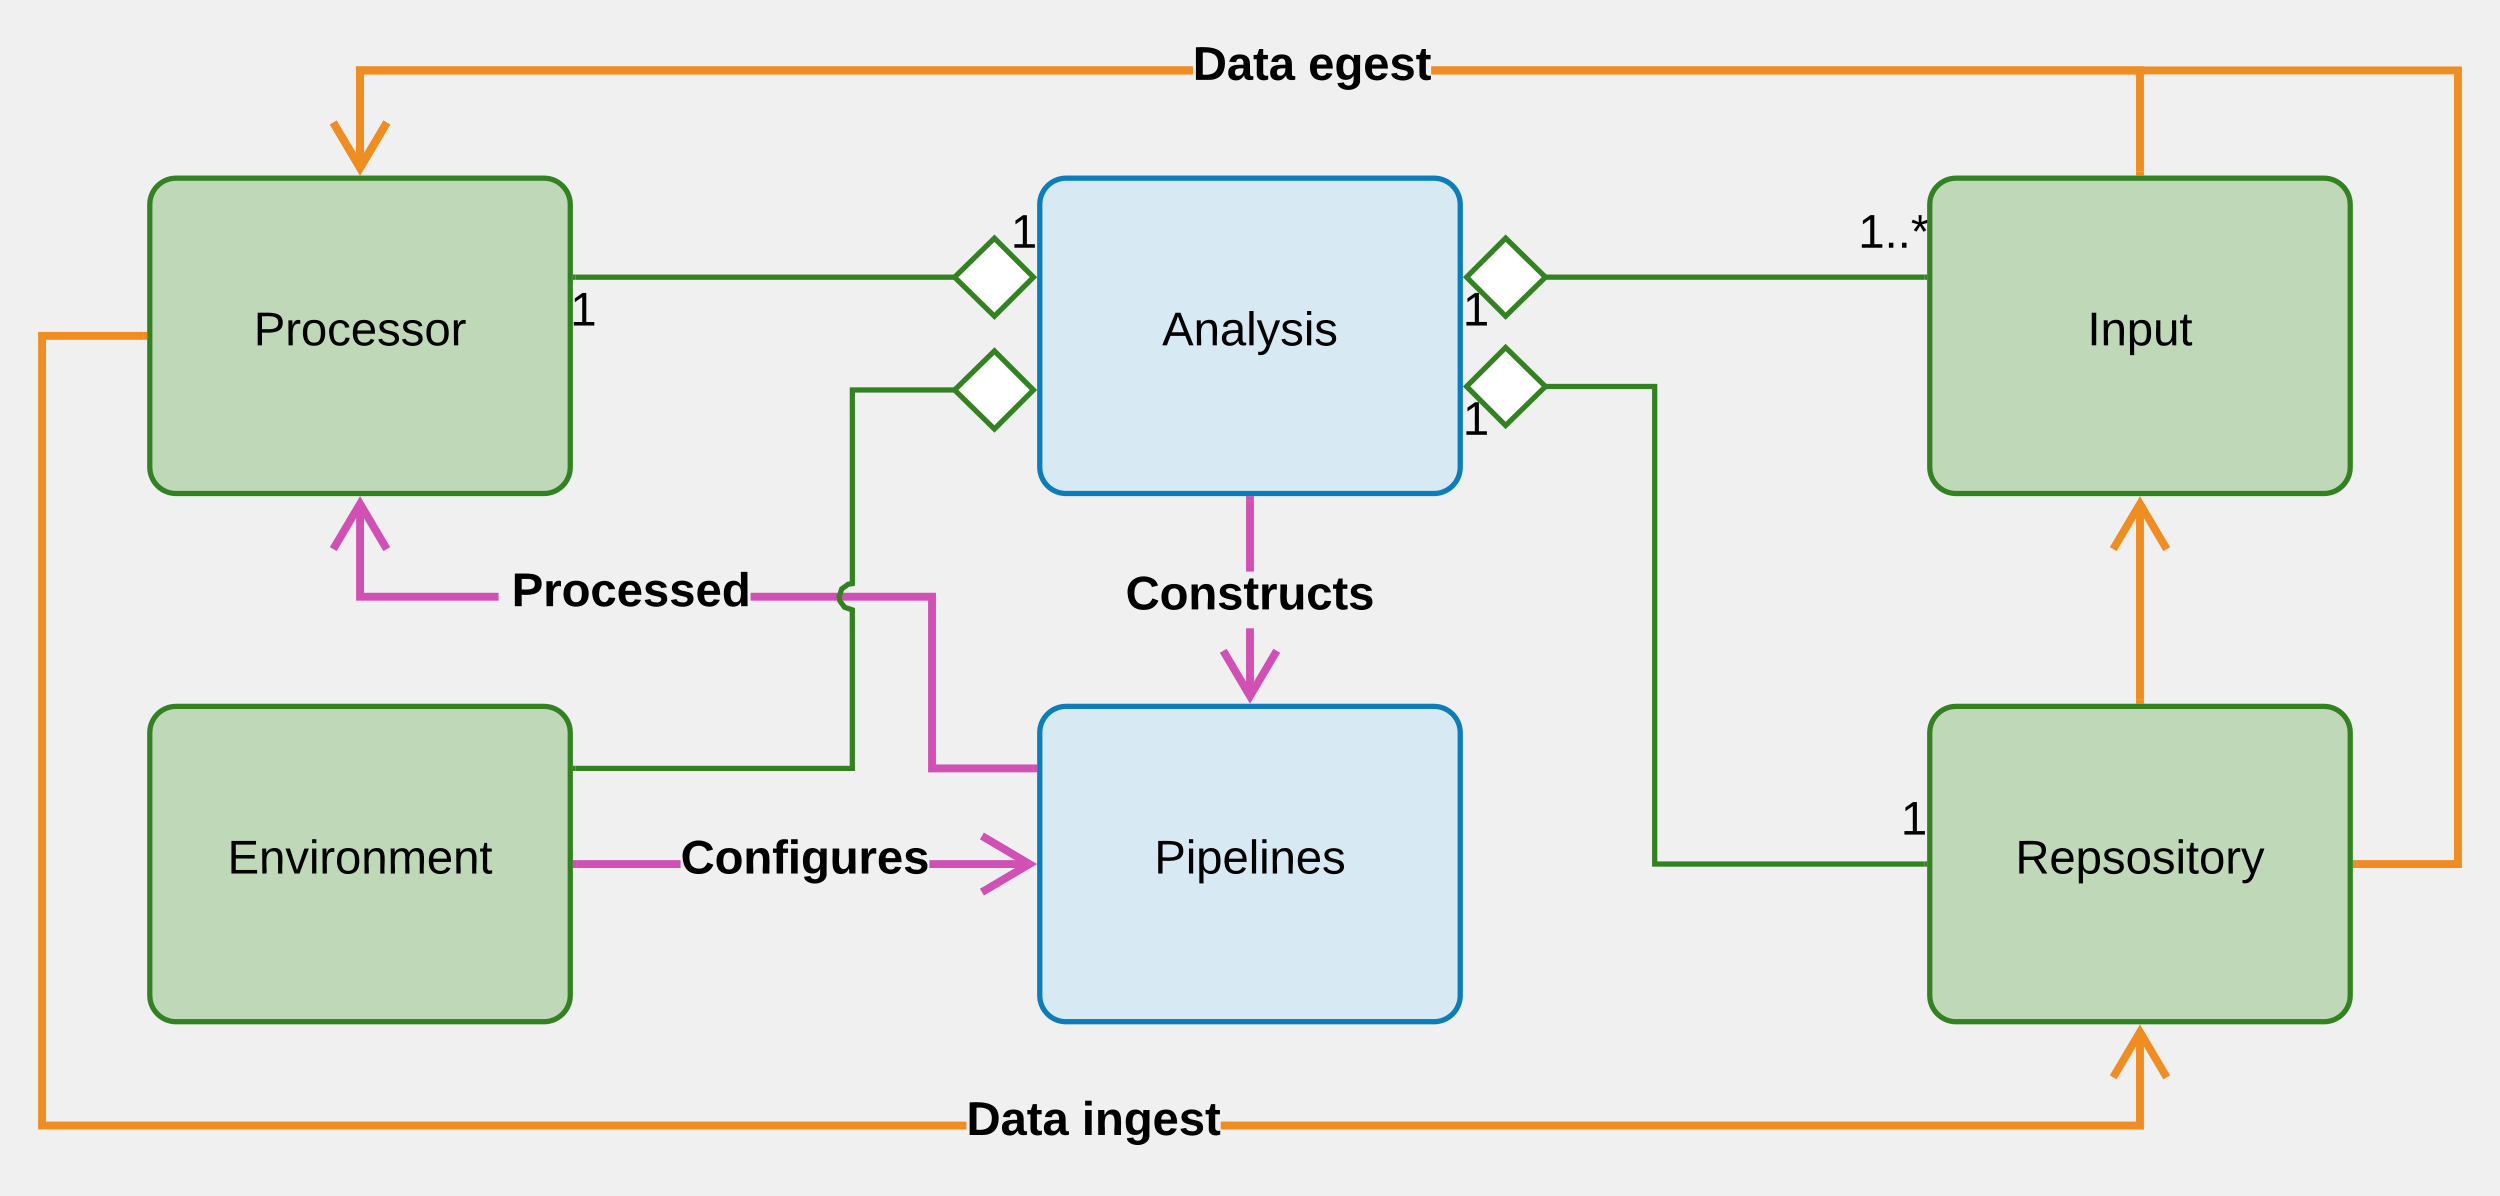
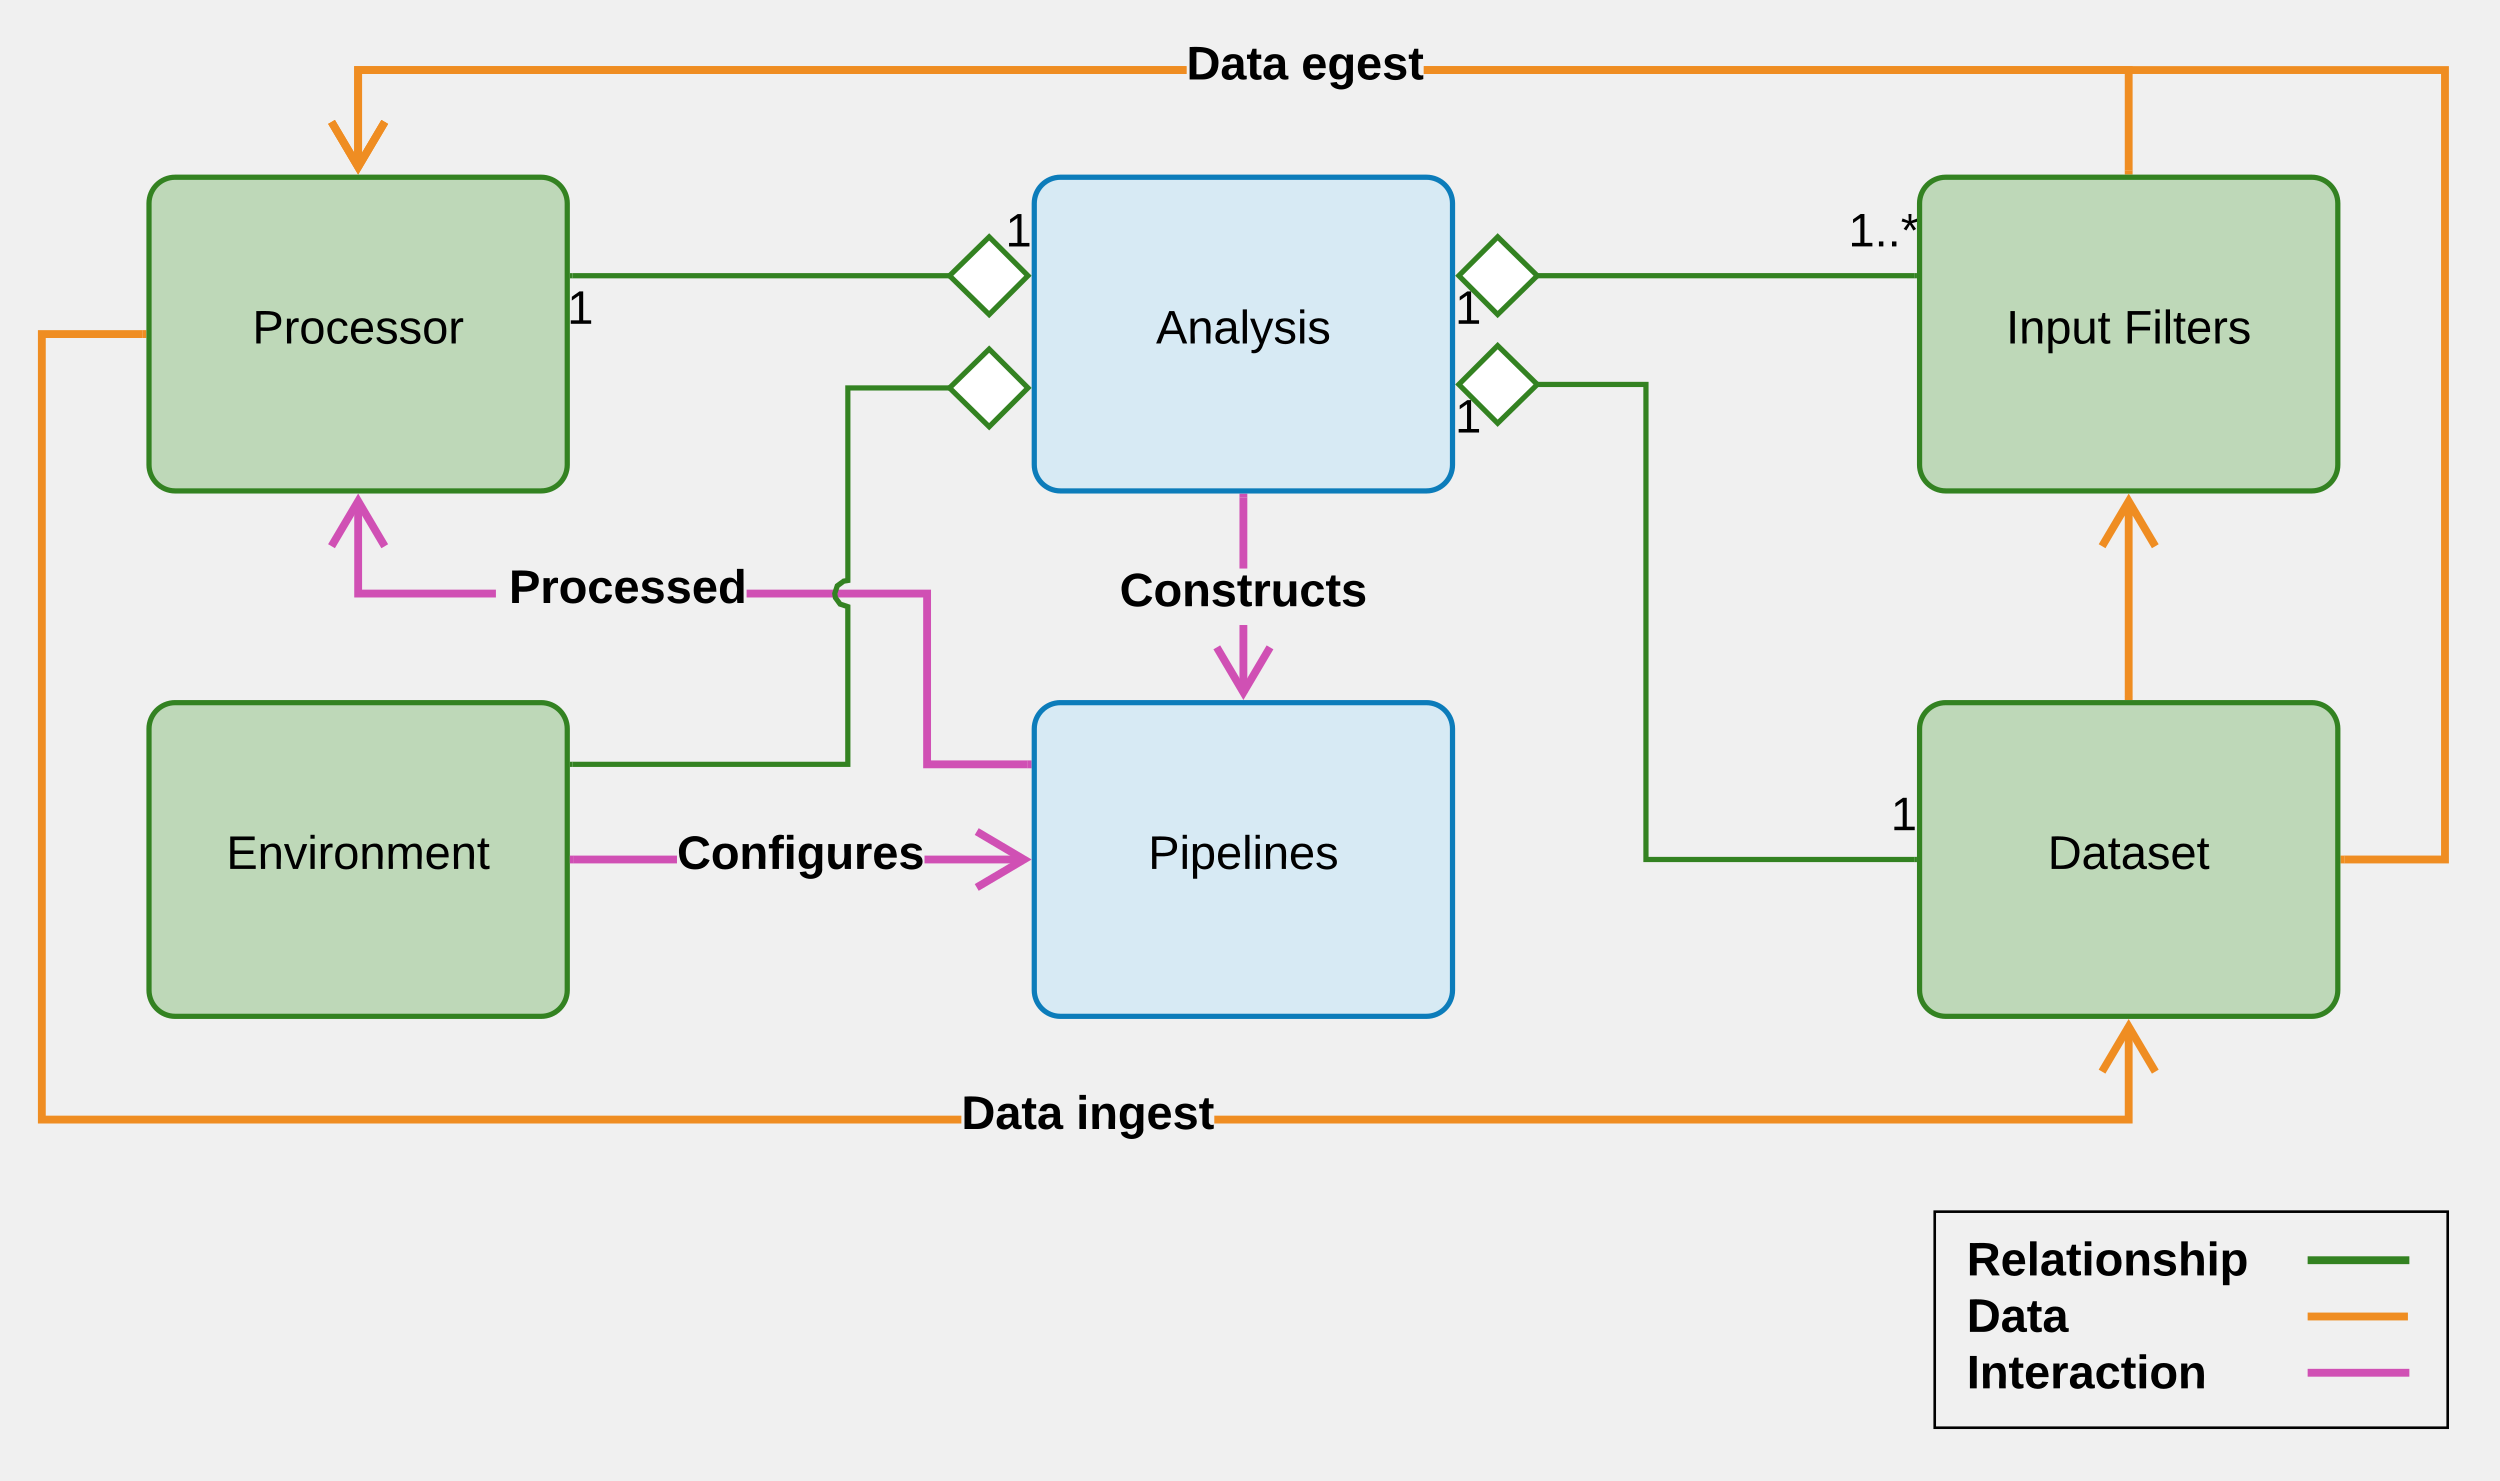
- <svg xmlns="http://www.w3.org/2000/svg" xmlns:ns1="lucid" xmlns:xlink="http://www.w3.org/1999/xlink" width="951.33" height="455.1">
+ <svg xmlns="http://www.w3.org/2000/svg" xmlns:ns1="lucid" xmlns:xlink="http://www.w3.org/1999/xlink" width="956.38" height="566.18">
  <g transform="translate(-33.66667 6.399485)" ns1:page-tab-id="0_0">
    <path d="M970.5 323.9h-40v-3h37v-299H578.35v-3H970.5zm-482.95-302H172.17v35.77h-3V18.9h318.38z" fill="#ef8d22" />
    <path d="M930.54 323.9H929v-3h1.54zM170.67 54.5l8.9-15.02 2.57 1.52-11.47 19.4L159.2 41l2.58-1.52z" fill="#ef8d22" />
    <path d="M510.83 258.67h-3V232.7h3zm0-47.57h-3v-27.2h3z" fill="#d050b4" />
    <path d="M510.83 183.94h-3v-1.54h3zM520.8 242l-11.47 19.4-11.47-19.4 2.58-1.52 8.9 15.03 8.88-15.02z" fill="#d050b4" />
    <use xlink:href="#a" transform="matrix(1,0,0,1,461.9833,211.1005) translate(0 14.4)" />
    <path d="M621.08 140.67h42.25V322.4H766" stroke="#338221" stroke-width="2" fill="none" />
    <path d="M621.75 140.67l-15.15 14.85-14.85-14.85 14.85-14.85z" fill="#fff" />
    <path d="M623.18 140.67l-16.6 16.25-16.25-16.25 16.26-16.26zm-30.02 0l13.44 13.44 13.72-13.43-13.72-13.45zM767 323.4h-1.03v-2H767z" fill="#338221" />
    <use xlink:href="#b" transform="matrix(1,0,0,1,590.3333,144.6667) translate(0 14.4)" />
    <use xlink:href="#b" transform="matrix(1,0,0,1,757,296.8005) translate(0 14.4)" />
    <path d="M397.58 99.08h-144.9" stroke="#338221" stroke-width="2" fill="none" />
    <path d="M426.92 99.08l-14.85 14.85-15.15-14.85 15.15-14.85z" fill="#fff" />
    <path d="M428.33 99.08l-16.25 16.26-16.6-16.26 16.6-16.25zm-29.98 0l13.7 13.44 13.45-13.44-13.44-13.44zM252.7 100.08h-1.03v-2h1.02z" fill="#338221" />
    <use xlink:href="#b" transform="matrix(1,0,0,1,418.3333,73.48283) translate(0 14.4)" />
    <use xlink:href="#b" transform="matrix(1,0,0,1,250.6667,103.0828) translate(0 14.4)" />
    <path d="M848 185.13v74.77M858.18 202.56L848 185.36l-10.18 17.2" stroke="#ef8d22" stroke-width="3" fill="none" />
    <path d="M849.5 261.4h-3v-1.54h3z" fill="#ef8d22" />
    <path d="M766 99.07H621.08" stroke="#338221" stroke-width="2" fill="none" />
    <path d="M767 100.07h-1.03v-2H767z" fill="#338221" />
    <path d="M621.75 99.07l-15.15 14.85-14.85-14.85 14.85-14.85z" fill="#fff" />
    <path d="M623.18 99.07l-16.6 16.25-16.25-16.25L606.6 82.8zm-30.02 0l13.44 13.44 13.72-13.43-13.72-13.44z" fill="#338221" />
    <use xlink:href="#c" transform="matrix(1,0,0,1,740.8037,73.46718) translate(0 14.4)" />
    <use xlink:href="#b" transform="matrix(1,0,0,1,590.3333,103.0672) translate(0 14.4)" />
    <path d="M389.83 219.17v65.33h37v3h-40v-65.33h-67.55v-3zm-166.45 0v3h-54.2v-37.04h3v34.04z" fill="#d050b4" />
    <path d="M428.33 287.5h-1.54v-3h1.53zM182.14 201.8l-2.58 1.53-8.9-15.04-8.88 15.03-2.6-1.53 11.5-19.4z" fill="#d050b4" />
    <use xlink:href="#d" transform="matrix(1,0,0,1,223.3833,209.8667) translate(0 14.4)" />
    <use xlink:href="#e" transform="matrix(1,0,0,1,223.3833,209.8667) translate(5 14.4)" />
    <path d="M849.5 58.9h-3v-37H578.35v-3H849.5zm-361.95-37H172.17v35.77h-3V18.9h318.38z" fill="#ef8d22" />
    <path d="M849.5 60.4h-3v-1.54h3zM170.67 54.5l8.9-15.02 2.57 1.52-11.47 19.4L159.2 41l2.58-1.52z" fill="#ef8d22" />
    <use xlink:href="#f" transform="matrix(1,0,0,1,487.5539,9.600515) translate(0 14.4)" />
    <use xlink:href="#g" transform="matrix(1,0,0,1,487.5539,9.600515) translate(43.9 14.4)" />
    <path d="M88.17 122.9h-37v297.5h350.27v3H48.17V119.9h40zM849.5 423.4H498.2v-3h348.3v-34.27h3z" fill="#ef8d22" />
    <path d="M89.67 122.9h-1.54v-3h1.54zM859.47 402.8l-2.58 1.53-8.9-15.04-8.9 15.03-2.57-1.53L848 383.4z" fill="#ef8d22" />
    <use xlink:href="#f" transform="matrix(1,0,0,1,401.4426,411.1005) translate(0 14.4)" />
    <use xlink:href="#h" transform="matrix(1,0,0,1,401.4426,411.1005) translate(43.9 14.4)" />
    <path d="M429.33 272.4c0-5.52 4.48-10 10-10h140c5.53 0 10 4.48 10 10v100c0 5.52-4.47 10-10 10h-140c-5.52 0-10-4.48-10-10z" stroke="#0c7cba" stroke-width="2" fill="#c1e4f7" fill-opacity=".53" />
    <use xlink:href="#i" transform="matrix(1,0,0,1,437.3333,270.4005) translate(35.575 55.6)" />
    <path d="M90.67 71.4c0-5.52 4.47-10 10-10h140c5.52 0 10 4.48 10 10v100c0 5.52-4.48 10-10 10h-140c-5.53 0-10-4.48-10-10z" stroke="#338221" stroke-width="2" fill="#5fab4e" fill-opacity=".34" />
    <use xlink:href="#j" transform="matrix(1,0,0,1,98.66667,69.40051) translate(31.55 55.6)" />
    <path d="M429.33 71.4c0-5.52 4.48-10 10-10h140c5.53 0 10 4.48 10 10v100c0 5.52-4.47 10-10 10h-140c-5.52 0-10-4.48-10-10z" stroke="#0c7cba" stroke-width="2" fill="#c1e4f7" fill-opacity=".53" />
    <use xlink:href="#k" transform="matrix(1,0,0,1,437.3333,69.40051) translate(38.55 55.6)" />
    <path d="M768 272.4c0-5.52 4.48-10 10-10h140c5.52 0 10 4.48 10 10v100c0 5.52-4.48 10-10 10H778c-5.52 0-10-4.48-10-10z" stroke="#338221" stroke-width="2" fill="#5fab4e" fill-opacity=".34" />
-     <use xlink:href="#l" transform="matrix(1,0,0,1,776,270.4005) translate(24.575 55.6)" />
+     <use xlink:href="#l" transform="matrix(1,0,0,1,776,270.4005) translate(41.025 55.6)" />
    <path d="M768 71.4c0-5.52 4.48-10 10-10h140c5.52 0 10 4.48 10 10v100c0 5.52-4.48 10-10 10H778c-5.52 0-10-4.48-10-10z" stroke="#338221" stroke-width="2" fill="#5fab4e" fill-opacity=".34" />
-     <use xlink:href="#m" transform="matrix(1,0,0,1,776,69.40051) translate(52 55.6)" />
+     <use xlink:href="#m" transform="matrix(1,0,0,1,776,69.40051) translate(25.1 55.6)" />
+     <use xlink:href="#n" transform="matrix(1,0,0,1,776,69.40051) translate(70.1 55.6)" />
    <path d="M90.67 272.4c0-5.52 4.47-10 10-10h140c5.52 0 10 4.48 10 10v100c0 5.52-4.48 10-10 10h-140c-5.53 0-10-4.48-10-10z" stroke="#338221" stroke-width="2" fill="#5fab4e" fill-opacity=".34" />
-     <use xlink:href="#n" transform="matrix(1,0,0,1,98.66667,270.4005) translate(21.575 55.6)" />
+     <use xlink:href="#o" transform="matrix(1,0,0,1,98.66667,270.4005) translate(21.575 55.6)" />
    <path d="M397.58 143H359v73.52l-2.18.35-2 1.46-.8 2.42.18 1.1 1.46 2 3.34 1.1V287H252.67v-2H357v-58.6l-2.57-.85-2.12-2.9-.33-2.06 1.14-3.5 2.92-2.13.98-.15V141h40.58z" fill="#338221" />
    <path d="M252.7 287h-1.03v-2h1.02z" fill="#338221" />
    <path d="M426.92 142l-14.85 14.85L396.92 142l15.15-14.85z" fill="#fff" />
    <path d="M428.33 142l-16.25 16.26-16.6-16.26 16.6-16.26zm-29.98 0l13.7 13.44L425.5 142l-13.44-13.44z" fill="#338221" />
    <path d="M292.65 323.9h-39.48v-3h39.48zm132.74 0h-38.05v-3h38.04z" fill="#d050b4" />
    <path d="M253.2 323.9h-1.53v-3h1.54zM428.33 322.4l-20.26 11.98-1.52-2.58 15.9-9.4-15.9-9.4 1.52-2.58z" fill="#d050b4" />
-     <g>
-       <use xlink:href="#o" transform="matrix(1,0,0,1,292.65,311.6005) translate(0 14.4)" />
-     </g>
+     <use xlink:href="#p" transform="matrix(1,0,0,1,292.65,311.6005) translate(0 14.4)" />
+     <path d="M773.8 457.12h196.24v82.66H773.8z" stroke="#000" fill-opacity="0" />
+     <path d="M786.06 467.12h105.5v60h-105.5z" fill="none" />
+     <use xlink:href="#q" transform="matrix(1,0,0,1,786.063,467.1167) translate(0 14.4)" />
+     <use xlink:href="#r" transform="matrix(1,0,0,1,786.063,467.1167) translate(0 36)" />
+     <use xlink:href="#s" transform="matrix(1,0,0,1,786.063,467.1167) translate(0 57.6)" />
+     <path d="M917.96 475.7h35.9M918 475.7h-1.54M953.83 475.7h1.54" stroke="#338221" stroke-width="3" fill="none" />
+     <path d="M917.96 497.23h35.36M918 497.23h-1.54M953.28 497.23h1.54" stroke="#ef8d22" stroke-width="3" fill="none" />
+     <path d="M917.96 518.75h35.9M918 518.75h-1.54M953.83 518.75h1.54" stroke="#d050b4" stroke-width="3" fill="none" />
    <defs>
-       <path d="M67-125c0 53 21 87 73 88 37 1 54-22 65-47l45 17C233-25 199 4 140 4 58 4 20-42 15-125 8-235 124-281 211-232c18 10 29 29 36 50l-46 12c-8-25-30-41-62-41-52 0-71 34-72 86" id="p" />
-       <path d="M110-194c64 0 96 36 96 99 0 64-35 99-97 99-61 0-95-36-95-99 0-62 34-99 96-99zm-1 164c35 0 45-28 45-65 0-40-10-65-43-65-34 0-45 26-45 65 0 36 10 65 43 65" id="q" />
-       <path d="M135-194c87-1 58 113 63 194h-50c-7-57 23-157-34-157-59 0-34 97-39 157H25l-1-190h47c2 12-1 28 3 38 12-26 28-41 61-42" id="r" />
-       <path d="M137-138c1-29-70-34-71-4 15 46 118 7 119 86 1 83-164 76-172 9l43-7c4 19 20 25 44 25 33 8 57-30 24-41C81-84 22-81 20-136c-2-80 154-74 161-7" id="s" />
-       <path d="M115-3C79 11 28 4 28-45v-112H4v-33h27l15-45h31v45h36v33H77v99c-1 23 16 31 38 25v30" id="t" />
-       <path d="M135-150c-39-12-60 13-60 57V0H25l-1-190h47c2 13-1 29 3 40 6-28 27-53 61-41v41" id="u" />
-       <path d="M85 4C-2 5 27-109 22-190h50c7 57-23 150 33 157 60-5 35-97 40-157h50l1 190h-47c-2-12 1-28-3-38-12 25-28 42-61 42" id="v" />
-       <path d="M190-63c-7 42-38 67-86 67-59 0-84-38-90-98-12-110 154-137 174-36l-49 2c-2-19-15-32-35-32-30 0-35 28-38 64-6 74 65 87 74 30" id="w" />
+       <path d="M67-125c0 53 21 87 73 88 37 1 54-22 65-47l45 17C233-25 199 4 140 4 58 4 20-42 15-125 8-235 124-281 211-232c18 10 29 29 36 50l-46 12c-8-25-30-41-62-41-52 0-71 34-72 86" id="t" />
+       <path d="M110-194c64 0 96 36 96 99 0 64-35 99-97 99-61 0-95-36-95-99 0-62 34-99 96-99zm-1 164c35 0 45-28 45-65 0-40-10-65-43-65-34 0-45 26-45 65 0 36 10 65 43 65" id="u" />
+       <path d="M135-194c87-1 58 113 63 194h-50c-7-57 23-157-34-157-59 0-34 97-39 157H25l-1-190h47c2 12-1 28 3 38 12-26 28-41 61-42" id="v" />
+       <path d="M137-138c1-29-70-34-71-4 15 46 118 7 119 86 1 83-164 76-172 9l43-7c4 19 20 25 44 25 33 8 57-30 24-41C81-84 22-81 20-136c-2-80 154-74 161-7" id="w" />
+       <path d="M115-3C79 11 28 4 28-45v-112H4v-33h27l15-45h31v45h36v33H77v99c-1 23 16 31 38 25v30" id="x" />
+       <path d="M135-150c-39-12-60 13-60 57V0H25l-1-190h47c2 13-1 29 3 40 6-28 27-53 61-41v41" id="y" />
+       <path d="M85 4C-2 5 27-109 22-190h50c7 57-23 150 33 157 60-5 35-97 40-157h50l1 190h-47c-2-12 1-28-3-38-12 25-28 42-61 42" id="z" />
+       <path d="M190-63c-7 42-38 67-86 67-59 0-84-38-90-98-12-110 154-137 174-36l-49 2c-2-19-15-32-35-32-30 0-35 28-38 64-6 74 65 87 74 30" id="A" />
      <g id="a">
-         <use transform="matrix(0.05,0,0,0.05,0,0)" xlink:href="#p" />
-         <use transform="matrix(0.05,0,0,0.05,12.95,0)" xlink:href="#q" />
-         <use transform="matrix(0.05,0,0,0.05,23.9,0)" xlink:href="#r" />
-         <use transform="matrix(0.05,0,0,0.05,34.85,0)" xlink:href="#s" />
-         <use transform="matrix(0.05,0,0,0.05,44.85,0)" xlink:href="#t" />
-         <use transform="matrix(0.05,0,0,0.05,50.8,0)" xlink:href="#u" />
-         <use transform="matrix(0.05,0,0,0.05,57.8,0)" xlink:href="#v" />
-         <use transform="matrix(0.05,0,0,0.05,68.75,0)" xlink:href="#w" />
-         <use transform="matrix(0.05,0,0,0.05,78.75,0)" xlink:href="#t" />
-         <use transform="matrix(0.05,0,0,0.05,84.7,0)" xlink:href="#s" />
-       </g>
-       <path d="M27 0v-27h64v-190l-56 39v-29l58-41h29v221h61V0H27" id="x" />
-       <use transform="matrix(0.05,0,0,0.05,0,0)" xlink:href="#x" id="b" />
-       <path d="M33 0v-38h34V0H33" id="y" />
-       <path d="M80-196l47-18 7 23-49 13 32 44-20 13-27-46-27 45-21-12 33-44-49-13 8-23 47 19-2-53h23" id="z" />
+         <use transform="matrix(0.05,0,0,0.05,0,0)" xlink:href="#t" />
+         <use transform="matrix(0.05,0,0,0.05,12.95,0)" xlink:href="#u" />
+         <use transform="matrix(0.05,0,0,0.05,23.9,0)" xlink:href="#v" />
+         <use transform="matrix(0.05,0,0,0.05,34.85,0)" xlink:href="#w" />
+         <use transform="matrix(0.05,0,0,0.05,44.85,0)" xlink:href="#x" />
+         <use transform="matrix(0.05,0,0,0.05,50.8,0)" xlink:href="#y" />
+         <use transform="matrix(0.05,0,0,0.05,57.8,0)" xlink:href="#z" />
+         <use transform="matrix(0.05,0,0,0.05,68.75,0)" xlink:href="#A" />
+         <use transform="matrix(0.05,0,0,0.05,78.75,0)" xlink:href="#x" />
+         <use transform="matrix(0.05,0,0,0.05,84.7,0)" xlink:href="#w" />
+       </g>
+       <path d="M27 0v-27h64v-190l-56 39v-29l58-41h29v221h61V0H27" id="B" />
+       <use transform="matrix(0.05,0,0,0.05,0,0)" xlink:href="#B" id="b" />
+       <path d="M33 0v-38h34V0H33" id="C" />
+       <path d="M80-196l47-18 7 23-49 13 32 44-20 13-27-46-27 45-21-12 33-44-49-13 8-23 47 19-2-53h23" id="D" />
      <g id="c">
-         <use transform="matrix(0.05,0,0,0.05,0,0)" xlink:href="#x" />
-         <use transform="matrix(0.05,0,0,0.05,10,0)" xlink:href="#y" />
-         <use transform="matrix(0.05,0,0,0.05,15,0)" xlink:href="#y" />
-         <use transform="matrix(0.05,0,0,0.05,20,0)" xlink:href="#z" />
-       </g>
-       <path d="M24-248c93 1 206-16 204 79-1 75-69 88-152 82V0H24v-248zm52 121c47 0 100 7 100-41 0-47-54-39-100-39v80" id="A" />
-       <path d="M185-48c-13 30-37 53-82 52C43 2 14-33 14-96s30-98 90-98c62 0 83 45 84 108H66c0 31 8 55 39 56 18 0 30-7 34-22zm-45-69c5-46-57-63-70-21-2 6-4 13-4 21h74" id="B" />
-       <path d="M88-194c31-1 46 15 58 34l-1-101h50l1 261h-48c-2-10 0-23-3-31C134-8 116 4 84 4 32 4 16-41 15-95c0-56 19-97 73-99zm17 164c33 0 40-30 41-66 1-37-9-64-41-64s-38 30-39 65c0 43 13 65 39 65" id="C" />
+         <use transform="matrix(0.05,0,0,0.05,0,0)" xlink:href="#B" />
+         <use transform="matrix(0.05,0,0,0.05,10,0)" xlink:href="#C" />
+         <use transform="matrix(0.05,0,0,0.05,15,0)" xlink:href="#C" />
+         <use transform="matrix(0.05,0,0,0.05,20,0)" xlink:href="#D" />
+       </g>
+       <path d="M24-248c93 1 206-16 204 79-1 75-69 88-152 82V0H24v-248zm52 121c47 0 100 7 100-41 0-47-54-39-100-39v80" id="E" />
+       <path d="M185-48c-13 30-37 53-82 52C43 2 14-33 14-96s30-98 90-98c62 0 83 45 84 108H66c0 31 8 55 39 56 18 0 30-7 34-22zm-45-69c5-46-57-63-70-21-2 6-4 13-4 21h74" id="F" />
+       <path d="M88-194c31-1 46 15 58 34l-1-101h50l1 261h-48c-2-10 0-23-3-31C134-8 116 4 84 4 32 4 16-41 15-95c0-56 19-97 73-99zm17 164c33 0 40-30 41-66 1-37-9-64-41-64s-38 30-39 65c0 43 13 65 39 65" id="G" />
      <g id="e">
-         <use transform="matrix(0.05,0,0,0.05,0,0)" xlink:href="#A" />
-         <use transform="matrix(0.05,0,0,0.05,12,0)" xlink:href="#u" />
-         <use transform="matrix(0.05,0,0,0.05,19,0)" xlink:href="#q" />
-         <use transform="matrix(0.05,0,0,0.05,29.95,0)" xlink:href="#w" />
-         <use transform="matrix(0.05,0,0,0.05,39.95,0)" xlink:href="#B" />
-         <use transform="matrix(0.05,0,0,0.05,49.95,0)" xlink:href="#s" />
-         <use transform="matrix(0.05,0,0,0.05,59.95,0)" xlink:href="#s" />
-         <use transform="matrix(0.05,0,0,0.05,69.95,0)" xlink:href="#B" />
-         <use transform="matrix(0.05,0,0,0.05,79.95,0)" xlink:href="#C" />
-       </g>
-       <path d="M24-248c120-7 223 5 221 122C244-46 201 0 124 0H24v-248zM76-40c74 7 117-18 117-86 0-67-45-88-117-82v168" id="D" />
-       <path d="M133-34C117-15 103 5 69 4 32 3 11-16 11-54c-1-60 55-63 116-61 1-26-3-47-28-47-18 1-26 9-28 27l-52-2c7-38 36-58 82-57s74 22 75 68l1 82c-1 14 12 18 25 15v27c-30 8-71 5-69-32zm-48 3c29 0 43-24 42-57-32 0-66-3-65 30 0 17 8 27 23 27" id="E" />
+         <use transform="matrix(0.05,0,0,0.05,0,0)" xlink:href="#E" />
+         <use transform="matrix(0.05,0,0,0.05,12,0)" xlink:href="#y" />
+         <use transform="matrix(0.05,0,0,0.05,19,0)" xlink:href="#u" />
+         <use transform="matrix(0.05,0,0,0.05,29.95,0)" xlink:href="#A" />
+         <use transform="matrix(0.05,0,0,0.05,39.95,0)" xlink:href="#F" />
+         <use transform="matrix(0.05,0,0,0.05,49.95,0)" xlink:href="#w" />
+         <use transform="matrix(0.05,0,0,0.05,59.95,0)" xlink:href="#w" />
+         <use transform="matrix(0.05,0,0,0.05,69.95,0)" xlink:href="#F" />
+         <use transform="matrix(0.05,0,0,0.05,79.95,0)" xlink:href="#G" />
+       </g>
+       <path d="M24-248c120-7 223 5 221 122C244-46 201 0 124 0H24v-248zM76-40c74 7 117-18 117-86 0-67-45-88-117-82v168" id="H" />
+       <path d="M133-34C117-15 103 5 69 4 32 3 11-16 11-54c-1-60 55-63 116-61 1-26-3-47-28-47-18 1-26 9-28 27l-52-2c7-38 36-58 82-57s74 22 75 68l1 82c-1 14 12 18 25 15v27c-30 8-71 5-69-32zm-48 3c29 0 43-24 42-57-32 0-66-3-65 30 0 17 8 27 23 27" id="I" />
      <g id="f">
-         <use transform="matrix(0.05,0,0,0.05,0,0)" xlink:href="#D" />
-         <use transform="matrix(0.05,0,0,0.05,12.95,0)" xlink:href="#E" />
-         <use transform="matrix(0.05,0,0,0.05,22.95,0)" xlink:href="#t" />
-         <use transform="matrix(0.05,0,0,0.05,28.9,0)" xlink:href="#E" />
-       </g>
-       <path d="M195-6C206 82 75 100 31 46c-4-6-6-13-8-21l49-6c3 16 16 24 34 25 40 0 42-37 40-79-11 22-30 35-61 35-53 0-70-43-70-97 0-56 18-96 73-97 30 0 46 14 59 34l2-30h47zm-90-29c32 0 41-27 41-63 0-35-9-62-40-62-32 0-39 29-40 63 0 36 9 62 39 62" id="F" />
+         <use transform="matrix(0.05,0,0,0.05,0,0)" xlink:href="#H" />
+         <use transform="matrix(0.05,0,0,0.05,12.95,0)" xlink:href="#I" />
+         <use transform="matrix(0.05,0,0,0.05,22.95,0)" xlink:href="#x" />
+         <use transform="matrix(0.05,0,0,0.05,28.9,0)" xlink:href="#I" />
+       </g>
+       <path d="M195-6C206 82 75 100 31 46c-4-6-6-13-8-21l49-6c3 16 16 24 34 25 40 0 42-37 40-79-11 22-30 35-61 35-53 0-70-43-70-97 0-56 18-96 73-97 30 0 46 14 59 34l2-30h47zm-90-29c32 0 41-27 41-63 0-35-9-62-40-62-32 0-39 29-40 63 0 36 9 62 39 62" id="J" />
      <g id="g">
-         <use transform="matrix(0.05,0,0,0.05,0,0)" xlink:href="#B" />
-         <use transform="matrix(0.05,0,0,0.05,10,0)" xlink:href="#F" />
-         <use transform="matrix(0.05,0,0,0.05,20.95,0)" xlink:href="#B" />
-         <use transform="matrix(0.05,0,0,0.05,30.95,0)" xlink:href="#s" />
-         <use transform="matrix(0.05,0,0,0.05,40.95,0)" xlink:href="#t" />
-       </g>
-       <path d="M25-224v-37h50v37H25zM25 0v-190h50V0H25" id="G" />
+         <use transform="matrix(0.05,0,0,0.05,0,0)" xlink:href="#F" />
+         <use transform="matrix(0.05,0,0,0.05,10,0)" xlink:href="#J" />
+         <use transform="matrix(0.05,0,0,0.05,20.95,0)" xlink:href="#F" />
+         <use transform="matrix(0.05,0,0,0.05,30.95,0)" xlink:href="#w" />
+         <use transform="matrix(0.05,0,0,0.05,40.95,0)" xlink:href="#x" />
+       </g>
+       <path d="M25-224v-37h50v37H25zM25 0v-190h50V0H25" id="K" />
      <g id="h">
-         <use transform="matrix(0.05,0,0,0.05,0,0)" xlink:href="#G" />
-         <use transform="matrix(0.05,0,0,0.05,5,0)" xlink:href="#r" />
-         <use transform="matrix(0.05,0,0,0.05,15.95,0)" xlink:href="#F" />
-         <use transform="matrix(0.05,0,0,0.05,26.9,0)" xlink:href="#B" />
-         <use transform="matrix(0.05,0,0,0.05,36.9,0)" xlink:href="#s" />
-         <use transform="matrix(0.05,0,0,0.05,46.9,0)" xlink:href="#t" />
-       </g>
-       <path d="M30-248c87 1 191-15 191 75 0 78-77 80-158 76V0H30v-248zm33 125c57 0 124 11 124-50 0-59-68-47-124-48v98" id="H" />
-       <path d="M24-231v-30h32v30H24zM24 0v-190h32V0H24" id="I" />
-       <path d="M115-194c55 1 70 41 70 98S169 2 115 4C84 4 66-9 55-30l1 105H24l-1-265h31l2 30c10-21 28-34 59-34zm-8 174c40 0 45-34 45-75s-6-73-45-74c-42 0-51 32-51 76 0 43 10 73 51 73" id="J" />
-       <path d="M100-194c63 0 86 42 84 106H49c0 40 14 67 53 68 26 1 43-12 49-29l28 8c-11 28-37 45-77 45C44 4 14-33 15-96c1-61 26-98 85-98zm52 81c6-60-76-77-97-28-3 7-6 17-6 28h103" id="K" />
-       <path d="M24 0v-261h32V0H24" id="L" />
-       <path d="M117-194c89-4 53 116 60 194h-32v-121c0-31-8-49-39-48C34-167 62-67 57 0H25l-1-190h30c1 10-1 24 2 32 11-22 29-35 61-36" id="M" />
-       <path d="M135-143c-3-34-86-38-87 0 15 53 115 12 119 90S17 21 10-45l28-5c4 36 97 45 98 0-10-56-113-15-118-90-4-57 82-63 122-42 12 7 21 19 24 35" id="N" />
+         <use transform="matrix(0.05,0,0,0.05,0,0)" xlink:href="#K" />
+         <use transform="matrix(0.05,0,0,0.05,5,0)" xlink:href="#v" />
+         <use transform="matrix(0.05,0,0,0.05,15.95,0)" xlink:href="#J" />
+         <use transform="matrix(0.05,0,0,0.05,26.9,0)" xlink:href="#F" />
+         <use transform="matrix(0.05,0,0,0.05,36.9,0)" xlink:href="#w" />
+         <use transform="matrix(0.05,0,0,0.05,46.9,0)" xlink:href="#x" />
+       </g>
+       <path d="M30-248c87 1 191-15 191 75 0 78-77 80-158 76V0H30v-248zm33 125c57 0 124 11 124-50 0-59-68-47-124-48v98" id="L" />
+       <path d="M24-231v-30h32v30H24zM24 0v-190h32V0H24" id="M" />
+       <path d="M115-194c55 1 70 41 70 98S169 2 115 4C84 4 66-9 55-30l1 105H24l-1-265h31l2 30c10-21 28-34 59-34zm-8 174c40 0 45-34 45-75s-6-73-45-74c-42 0-51 32-51 76 0 43 10 73 51 73" id="N" />
+       <path d="M100-194c63 0 86 42 84 106H49c0 40 14 67 53 68 26 1 43-12 49-29l28 8c-11 28-37 45-77 45C44 4 14-33 15-96c1-61 26-98 85-98zm52 81c6-60-76-77-97-28-3 7-6 17-6 28h103" id="O" />
+       <path d="M24 0v-261h32V0H24" id="P" />
+       <path d="M117-194c89-4 53 116 60 194h-32v-121c0-31-8-49-39-48C34-167 62-67 57 0H25l-1-190h30c1 10-1 24 2 32 11-22 29-35 61-36" id="Q" />
+       <path d="M135-143c-3-34-86-38-87 0 15 53 115 12 119 90S17 21 10-45l28-5c4 36 97 45 98 0-10-56-113-15-118-90-4-57 82-63 122-42 12 7 21 19 24 35" id="R" />
      <g id="i">
+         <use transform="matrix(0.05,0,0,0.05,0,0)" xlink:href="#L" />
+         <use transform="matrix(0.05,0,0,0.05,12,0)" xlink:href="#M" />
+         <use transform="matrix(0.05,0,0,0.05,15.95,0)" xlink:href="#N" />
+         <use transform="matrix(0.05,0,0,0.05,25.95,0)" xlink:href="#O" />
+         <use transform="matrix(0.05,0,0,0.05,35.95,0)" xlink:href="#P" />
+         <use transform="matrix(0.05,0,0,0.05,39.9,0)" xlink:href="#M" />
+         <use transform="matrix(0.05,0,0,0.05,43.85,0)" xlink:href="#Q" />
+         <use transform="matrix(0.05,0,0,0.05,53.85,0)" xlink:href="#O" />
+         <use transform="matrix(0.05,0,0,0.05,63.85,0)" xlink:href="#R" />
+       </g>
+       <path d="M114-163C36-179 61-72 57 0H25l-1-190h30c1 12-1 29 2 39 6-27 23-49 58-41v29" id="S" />
+       <path d="M100-194c62-1 85 37 85 99 1 63-27 99-86 99S16-35 15-95c0-66 28-99 85-99zM99-20c44 1 53-31 53-75 0-43-8-75-51-75s-53 32-53 75 10 74 51 75" id="T" />
+       <path d="M96-169c-40 0-48 33-48 73s9 75 48 75c24 0 41-14 43-38l32 2c-6 37-31 61-74 61-59 0-76-41-82-99-10-93 101-131 147-64 4 7 5 14 7 22l-32 3c-4-21-16-35-41-35" id="U" />
+       <g id="j">
+         <use transform="matrix(0.05,0,0,0.05,0,0)" xlink:href="#L" />
+         <use transform="matrix(0.05,0,0,0.05,12,0)" xlink:href="#S" />
+         <use transform="matrix(0.05,0,0,0.05,17.95,0)" xlink:href="#T" />
+         <use transform="matrix(0.05,0,0,0.05,27.95,0)" xlink:href="#U" />
+         <use transform="matrix(0.05,0,0,0.05,36.95,0)" xlink:href="#O" />
+         <use transform="matrix(0.05,0,0,0.05,46.95,0)" xlink:href="#R" />
+         <use transform="matrix(0.05,0,0,0.05,55.95,0)" xlink:href="#R" />
+         <use transform="matrix(0.05,0,0,0.05,64.95,0)" xlink:href="#T" />
+         <use transform="matrix(0.05,0,0,0.05,74.95,0)" xlink:href="#S" />
+       </g>
+       <path d="M205 0l-28-72H64L36 0H1l101-248h38L239 0h-34zm-38-99l-47-123c-12 45-31 82-46 123h93" id="V" />
+       <path d="M141-36C126-15 110 5 73 4 37 3 15-17 15-53c-1-64 63-63 125-63 3-35-9-54-41-54-24 1-41 7-42 31l-33-3c5-37 33-52 76-52 45 0 72 20 72 64v82c-1 20 7 32 28 27v20c-31 9-61-2-59-35zM48-53c0 20 12 33 32 33 41-3 63-29 60-74-43 2-92-5-92 41" id="W" />
+       <path d="M179-190L93 31C79 59 56 82 12 73V49c39 6 53-20 64-50L1-190h34L92-34l54-156h33" id="X" />
+       <g id="k">
+         <use transform="matrix(0.05,0,0,0.05,0,0)" xlink:href="#V" />
+         <use transform="matrix(0.05,0,0,0.05,12,0)" xlink:href="#Q" />
+         <use transform="matrix(0.05,0,0,0.05,22,0)" xlink:href="#W" />
+         <use transform="matrix(0.05,0,0,0.05,32,0)" xlink:href="#P" />
+         <use transform="matrix(0.05,0,0,0.05,35.95,0)" xlink:href="#X" />
+         <use transform="matrix(0.05,0,0,0.05,44.95,0)" xlink:href="#R" />
+         <use transform="matrix(0.05,0,0,0.05,53.95,0)" xlink:href="#M" />
+         <use transform="matrix(0.05,0,0,0.05,57.9,0)" xlink:href="#R" />
+       </g>
+       <path d="M30-248c118-7 216 8 213 122C240-48 200 0 122 0H30v-248zM63-27c89 8 146-16 146-99s-60-101-146-95v194" id="Y" />
+       <path d="M59-47c-2 24 18 29 38 22v24C64 9 27 4 27-40v-127H5v-23h24l9-43h21v43h35v23H59v120" id="Z" />
+       <g id="l">
+         <use transform="matrix(0.05,0,0,0.05,0,0)" xlink:href="#Y" />
+         <use transform="matrix(0.05,0,0,0.05,12.95,0)" xlink:href="#W" />
+         <use transform="matrix(0.05,0,0,0.05,22.95,0)" xlink:href="#Z" />
+         <use transform="matrix(0.05,0,0,0.05,27.95,0)" xlink:href="#W" />
+         <use transform="matrix(0.05,0,0,0.05,37.95,0)" xlink:href="#R" />
+         <use transform="matrix(0.05,0,0,0.05,46.95,0)" xlink:href="#O" />
+         <use transform="matrix(0.05,0,0,0.05,56.95,0)" xlink:href="#Z" />
+       </g>
+       <path d="M33 0v-248h34V0H33" id="aa" />
+       <path d="M84 4C-5 8 30-112 23-190h32v120c0 31 7 50 39 49 72-2 45-101 50-169h31l1 190h-30c-1-10 1-25-2-33-11 22-28 36-60 37" id="ab" />
+       <g id="m">
+         <use transform="matrix(0.05,0,0,0.05,0,0)" xlink:href="#aa" />
+         <use transform="matrix(0.05,0,0,0.05,5,0)" xlink:href="#Q" />
+         <use transform="matrix(0.05,0,0,0.05,15,0)" xlink:href="#N" />
+         <use transform="matrix(0.05,0,0,0.05,25,0)" xlink:href="#ab" />
+         <use transform="matrix(0.05,0,0,0.05,35,0)" xlink:href="#Z" />
+       </g>
+       <path d="M63-220v92h138v28H63V0H30v-248h175v28H63" id="ac" />
+       <g id="n">
+         <use transform="matrix(0.05,0,0,0.05,0,0)" xlink:href="#ac" />
+         <use transform="matrix(0.05,0,0,0.05,10.95,0)" xlink:href="#M" />
+         <use transform="matrix(0.05,0,0,0.05,14.9,0)" xlink:href="#P" />
+         <use transform="matrix(0.05,0,0,0.05,18.85,0)" xlink:href="#Z" />
+         <use transform="matrix(0.05,0,0,0.05,23.85,0)" xlink:href="#O" />
+         <use transform="matrix(0.05,0,0,0.05,33.85,0)" xlink:href="#S" />
+         <use transform="matrix(0.05,0,0,0.05,39.8,0)" xlink:href="#R" />
+       </g>
+       <path d="M30 0v-248h187v28H63v79h144v27H63v87h162V0H30" id="ad" />
+       <path d="M108 0H70L1-190h34L89-25l56-165h34" id="ae" />
+       <path d="M210-169c-67 3-38 105-44 169h-31v-121c0-29-5-50-35-48C34-165 62-65 56 0H25l-1-190h30c1 10-1 24 2 32 10-44 99-50 107 0 11-21 27-35 58-36 85-2 47 119 55 194h-31v-121c0-29-5-49-35-48" id="af" />
+       <g id="o">
+         <use transform="matrix(0.05,0,0,0.05,0,0)" xlink:href="#ad" />
+         <use transform="matrix(0.05,0,0,0.05,12,0)" xlink:href="#Q" />
+         <use transform="matrix(0.05,0,0,0.05,22,0)" xlink:href="#ae" />
+         <use transform="matrix(0.05,0,0,0.05,31,0)" xlink:href="#M" />
+         <use transform="matrix(0.05,0,0,0.05,34.95,0)" xlink:href="#S" />
+         <use transform="matrix(0.05,0,0,0.05,40.9,0)" xlink:href="#T" />
+         <use transform="matrix(0.05,0,0,0.05,50.9,0)" xlink:href="#Q" />
+         <use transform="matrix(0.05,0,0,0.05,60.9,0)" xlink:href="#af" />
+         <use transform="matrix(0.05,0,0,0.05,75.85,0)" xlink:href="#O" />
+         <use transform="matrix(0.05,0,0,0.05,85.85,0)" xlink:href="#Q" />
+         <use transform="matrix(0.05,0,0,0.05,95.85,0)" xlink:href="#Z" />
+       </g>
+       <path d="M121-226c-27-7-43 5-38 36h38v33H83V0H34v-157H6v-33h28c-9-59 32-81 87-68v32" id="ag" />
+       <g id="p">
+         <use transform="matrix(0.05,0,0,0.05,0,0)" xlink:href="#t" />
+         <use transform="matrix(0.05,0,0,0.05,12.95,0)" xlink:href="#u" />
+         <use transform="matrix(0.05,0,0,0.05,23.9,0)" xlink:href="#v" />
+         <use transform="matrix(0.05,0,0,0.05,34.85,0)" xlink:href="#ag" />
+         <use transform="matrix(0.05,0,0,0.05,40.8,0)" xlink:href="#K" />
+         <use transform="matrix(0.05,0,0,0.05,45.8,0)" xlink:href="#J" />
+         <use transform="matrix(0.05,0,0,0.05,56.75,0)" xlink:href="#z" />
+         <use transform="matrix(0.05,0,0,0.05,67.7,0)" xlink:href="#y" />
+         <use transform="matrix(0.05,0,0,0.05,74.7,0)" xlink:href="#F" />
+         <use transform="matrix(0.05,0,0,0.05,84.7,0)" xlink:href="#w" />
+       </g>
+       <path d="M240-174c0 40-23 61-54 70L253 0h-59l-57-94H76V0H24v-248c93 4 217-23 216 74zM76-134c48-2 112 12 112-38 0-48-66-32-112-35v73" id="ah" />
+       <path d="M25 0v-261h50V0H25" id="ai" />
+       <path d="M114-157C55-157 80-60 75 0H25v-261h50l-1 109c12-26 28-41 61-42 86-1 58 113 63 194h-50c-7-57 23-157-34-157" id="aj" />
+       <path d="M135-194c53 0 70 44 70 98 0 56-19 98-73 100-31 1-45-17-59-34 3 33 2 69 2 105H25l-1-265h48c2 10 0 23 3 31 11-24 29-35 60-35zM114-30c33 0 39-31 40-66 0-38-9-64-40-64-56 0-55 130 0 130" id="ak" />
+       <g id="q">
+         <use transform="matrix(0.05,0,0,0.05,0,0)" xlink:href="#ah" />
+         <use transform="matrix(0.05,0,0,0.05,12.95,0)" xlink:href="#F" />
+         <use transform="matrix(0.05,0,0,0.05,22.95,0)" xlink:href="#ai" />
+         <use transform="matrix(0.05,0,0,0.05,27.95,0)" xlink:href="#I" />
+         <use transform="matrix(0.05,0,0,0.05,37.95,0)" xlink:href="#x" />
+         <use transform="matrix(0.05,0,0,0.05,43.9,0)" xlink:href="#K" />
+         <use transform="matrix(0.05,0,0,0.05,48.9,0)" xlink:href="#u" />
+         <use transform="matrix(0.05,0,0,0.05,59.85,0)" xlink:href="#v" />
+         <use transform="matrix(0.05,0,0,0.05,70.8,0)" xlink:href="#w" />
+         <use transform="matrix(0.05,0,0,0.05,80.8,0)" xlink:href="#aj" />
+         <use transform="matrix(0.05,0,0,0.05,91.75,0)" xlink:href="#K" />
+         <use transform="matrix(0.05,0,0,0.05,96.75,0)" xlink:href="#ak" />
+       </g>
+       <g id="r">
        <use transform="matrix(0.05,0,0,0.05,0,0)" xlink:href="#H" />
-         <use transform="matrix(0.05,0,0,0.05,12,0)" xlink:href="#I" />
-         <use transform="matrix(0.05,0,0,0.05,15.95,0)" xlink:href="#J" />
-         <use transform="matrix(0.05,0,0,0.05,25.95,0)" xlink:href="#K" />
-         <use transform="matrix(0.05,0,0,0.05,35.95,0)" xlink:href="#L" />
-         <use transform="matrix(0.05,0,0,0.05,39.9,0)" xlink:href="#I" />
-         <use transform="matrix(0.05,0,0,0.05,43.85,0)" xlink:href="#M" />
-         <use transform="matrix(0.05,0,0,0.05,53.85,0)" xlink:href="#K" />
-         <use transform="matrix(0.05,0,0,0.05,63.85,0)" xlink:href="#N" />
-       </g>
-       <path d="M114-163C36-179 61-72 57 0H25l-1-190h30c1 12-1 29 2 39 6-27 23-49 58-41v29" id="O" />
-       <path d="M100-194c62-1 85 37 85 99 1 63-27 99-86 99S16-35 15-95c0-66 28-99 85-99zM99-20c44 1 53-31 53-75 0-43-8-75-51-75s-53 32-53 75 10 74 51 75" id="P" />
-       <path d="M96-169c-40 0-48 33-48 73s9 75 48 75c24 0 41-14 43-38l32 2c-6 37-31 61-74 61-59 0-76-41-82-99-10-93 101-131 147-64 4 7 5 14 7 22l-32 3c-4-21-16-35-41-35" id="Q" />
-       <g id="j">
-         <use transform="matrix(0.05,0,0,0.05,0,0)" xlink:href="#H" />
-         <use transform="matrix(0.05,0,0,0.05,12,0)" xlink:href="#O" />
-         <use transform="matrix(0.05,0,0,0.05,17.95,0)" xlink:href="#P" />
-         <use transform="matrix(0.05,0,0,0.05,27.95,0)" xlink:href="#Q" />
-         <use transform="matrix(0.05,0,0,0.05,36.95,0)" xlink:href="#K" />
-         <use transform="matrix(0.05,0,0,0.05,46.95,0)" xlink:href="#N" />
-         <use transform="matrix(0.05,0,0,0.05,55.95,0)" xlink:href="#N" />
-         <use transform="matrix(0.05,0,0,0.05,64.95,0)" xlink:href="#P" />
-         <use transform="matrix(0.05,0,0,0.05,74.95,0)" xlink:href="#O" />
-       </g>
-       <path d="M205 0l-28-72H64L36 0H1l101-248h38L239 0h-34zm-38-99l-47-123c-12 45-31 82-46 123h93" id="R" />
-       <path d="M141-36C126-15 110 5 73 4 37 3 15-17 15-53c-1-64 63-63 125-63 3-35-9-54-41-54-24 1-41 7-42 31l-33-3c5-37 33-52 76-52 45 0 72 20 72 64v82c-1 20 7 32 28 27v20c-31 9-61-2-59-35zM48-53c0 20 12 33 32 33 41-3 63-29 60-74-43 2-92-5-92 41" id="S" />
-       <path d="M179-190L93 31C79 59 56 82 12 73V49c39 6 53-20 64-50L1-190h34L92-34l54-156h33" id="T" />
-       <g id="k">
-         <use transform="matrix(0.05,0,0,0.05,0,0)" xlink:href="#R" />
-         <use transform="matrix(0.05,0,0,0.05,12,0)" xlink:href="#M" />
-         <use transform="matrix(0.05,0,0,0.05,22,0)" xlink:href="#S" />
-         <use transform="matrix(0.05,0,0,0.05,32,0)" xlink:href="#L" />
-         <use transform="matrix(0.05,0,0,0.05,35.95,0)" xlink:href="#T" />
-         <use transform="matrix(0.05,0,0,0.05,44.95,0)" xlink:href="#N" />
-         <use transform="matrix(0.05,0,0,0.05,53.95,0)" xlink:href="#I" />
-         <use transform="matrix(0.05,0,0,0.05,57.9,0)" xlink:href="#N" />
-       </g>
-       <path d="M233-177c-1 41-23 64-60 70L243 0h-38l-65-103H63V0H30v-248c88 3 205-21 203 71zM63-129c60-2 137 13 137-47 0-61-80-42-137-45v92" id="U" />
-       <path d="M59-47c-2 24 18 29 38 22v24C64 9 27 4 27-40v-127H5v-23h24l9-43h21v43h35v23H59v120" id="V" />
-       <g id="l">
-         <use transform="matrix(0.05,0,0,0.05,0,0)" xlink:href="#U" />
-         <use transform="matrix(0.05,0,0,0.05,12.95,0)" xlink:href="#K" />
-         <use transform="matrix(0.05,0,0,0.05,22.95,0)" xlink:href="#J" />
-         <use transform="matrix(0.05,0,0,0.05,32.95,0)" xlink:href="#N" />
-         <use transform="matrix(0.05,0,0,0.05,41.95,0)" xlink:href="#P" />
-         <use transform="matrix(0.05,0,0,0.05,51.95,0)" xlink:href="#N" />
-         <use transform="matrix(0.05,0,0,0.05,60.95,0)" xlink:href="#I" />
-         <use transform="matrix(0.05,0,0,0.05,64.9,0)" xlink:href="#V" />
-         <use transform="matrix(0.05,0,0,0.05,69.9,0)" xlink:href="#P" />
-         <use transform="matrix(0.05,0,0,0.05,79.9,0)" xlink:href="#O" />
-         <use transform="matrix(0.05,0,0,0.05,85.85,0)" xlink:href="#T" />
-       </g>
-       <path d="M33 0v-248h34V0H33" id="W" />
-       <path d="M84 4C-5 8 30-112 23-190h32v120c0 31 7 50 39 49 72-2 45-101 50-169h31l1 190h-30c-1-10 1-25-2-33-11 22-28 36-60 37" id="X" />
-       <g id="m">
-         <use transform="matrix(0.05,0,0,0.05,0,0)" xlink:href="#W" />
-         <use transform="matrix(0.05,0,0,0.05,5,0)" xlink:href="#M" />
-         <use transform="matrix(0.05,0,0,0.05,15,0)" xlink:href="#J" />
-         <use transform="matrix(0.05,0,0,0.05,25,0)" xlink:href="#X" />
-         <use transform="matrix(0.05,0,0,0.05,35,0)" xlink:href="#V" />
-       </g>
-       <path d="M30 0v-248h187v28H63v79h144v27H63v87h162V0H30" id="Y" />
-       <path d="M108 0H70L1-190h34L89-25l56-165h34" id="Z" />
-       <path d="M210-169c-67 3-38 105-44 169h-31v-121c0-29-5-50-35-48C34-165 62-65 56 0H25l-1-190h30c1 10-1 24 2 32 10-44 99-50 107 0 11-21 27-35 58-36 85-2 47 119 55 194h-31v-121c0-29-5-49-35-48" id="aa" />
-       <g id="n">
-         <use transform="matrix(0.05,0,0,0.05,0,0)" xlink:href="#Y" />
-         <use transform="matrix(0.05,0,0,0.05,12,0)" xlink:href="#M" />
-         <use transform="matrix(0.05,0,0,0.05,22,0)" xlink:href="#Z" />
-         <use transform="matrix(0.05,0,0,0.05,31,0)" xlink:href="#I" />
-         <use transform="matrix(0.05,0,0,0.05,34.95,0)" xlink:href="#O" />
-         <use transform="matrix(0.05,0,0,0.05,40.9,0)" xlink:href="#P" />
-         <use transform="matrix(0.05,0,0,0.05,50.9,0)" xlink:href="#M" />
-         <use transform="matrix(0.05,0,0,0.05,60.9,0)" xlink:href="#aa" />
-         <use transform="matrix(0.05,0,0,0.05,75.85,0)" xlink:href="#K" />
-         <use transform="matrix(0.05,0,0,0.05,85.85,0)" xlink:href="#M" />
-         <use transform="matrix(0.05,0,0,0.05,95.85,0)" xlink:href="#V" />
-       </g>
-       <path d="M121-226c-27-7-43 5-38 36h38v33H83V0H34v-157H6v-33h28c-9-59 32-81 87-68v32" id="ab" />
-       <g id="o">
-         <use transform="matrix(0.05,0,0,0.05,0,0)" xlink:href="#p" />
-         <use transform="matrix(0.05,0,0,0.05,12.95,0)" xlink:href="#q" />
-         <use transform="matrix(0.05,0,0,0.05,23.9,0)" xlink:href="#r" />
-         <use transform="matrix(0.05,0,0,0.05,34.85,0)" xlink:href="#ab" />
-         <use transform="matrix(0.05,0,0,0.05,40.8,0)" xlink:href="#G" />
-         <use transform="matrix(0.05,0,0,0.05,45.8,0)" xlink:href="#F" />
-         <use transform="matrix(0.05,0,0,0.05,56.75,0)" xlink:href="#v" />
-         <use transform="matrix(0.05,0,0,0.05,67.7,0)" xlink:href="#u" />
-         <use transform="matrix(0.05,0,0,0.05,74.7,0)" xlink:href="#B" />
-         <use transform="matrix(0.05,0,0,0.05,84.7,0)" xlink:href="#s" />
+         <use transform="matrix(0.05,0,0,0.05,12.95,0)" xlink:href="#I" />
+         <use transform="matrix(0.05,0,0,0.05,22.95,0)" xlink:href="#x" />
+         <use transform="matrix(0.05,0,0,0.05,28.9,0)" xlink:href="#I" />
+       </g>
+       <path d="M24 0v-248h52V0H24" id="al" />
+       <g id="s">
+         <use transform="matrix(0.05,0,0,0.05,0,0)" xlink:href="#al" />
+         <use transform="matrix(0.05,0,0,0.05,5,0)" xlink:href="#v" />
+         <use transform="matrix(0.05,0,0,0.05,15.95,0)" xlink:href="#x" />
+         <use transform="matrix(0.05,0,0,0.05,21.9,0)" xlink:href="#F" />
+         <use transform="matrix(0.05,0,0,0.05,31.9,0)" xlink:href="#y" />
+         <use transform="matrix(0.05,0,0,0.05,38.9,0)" xlink:href="#I" />
+         <use transform="matrix(0.05,0,0,0.05,48.9,0)" xlink:href="#A" />
+         <use transform="matrix(0.05,0,0,0.05,58.9,0)" xlink:href="#x" />
+         <use transform="matrix(0.05,0,0,0.05,64.85,0)" xlink:href="#K" />
+         <use transform="matrix(0.05,0,0,0.05,69.85,0)" xlink:href="#u" />
+         <use transform="matrix(0.05,0,0,0.05,80.8,0)" xlink:href="#v" />
      </g>
    </defs>
  </g>
</svg>
